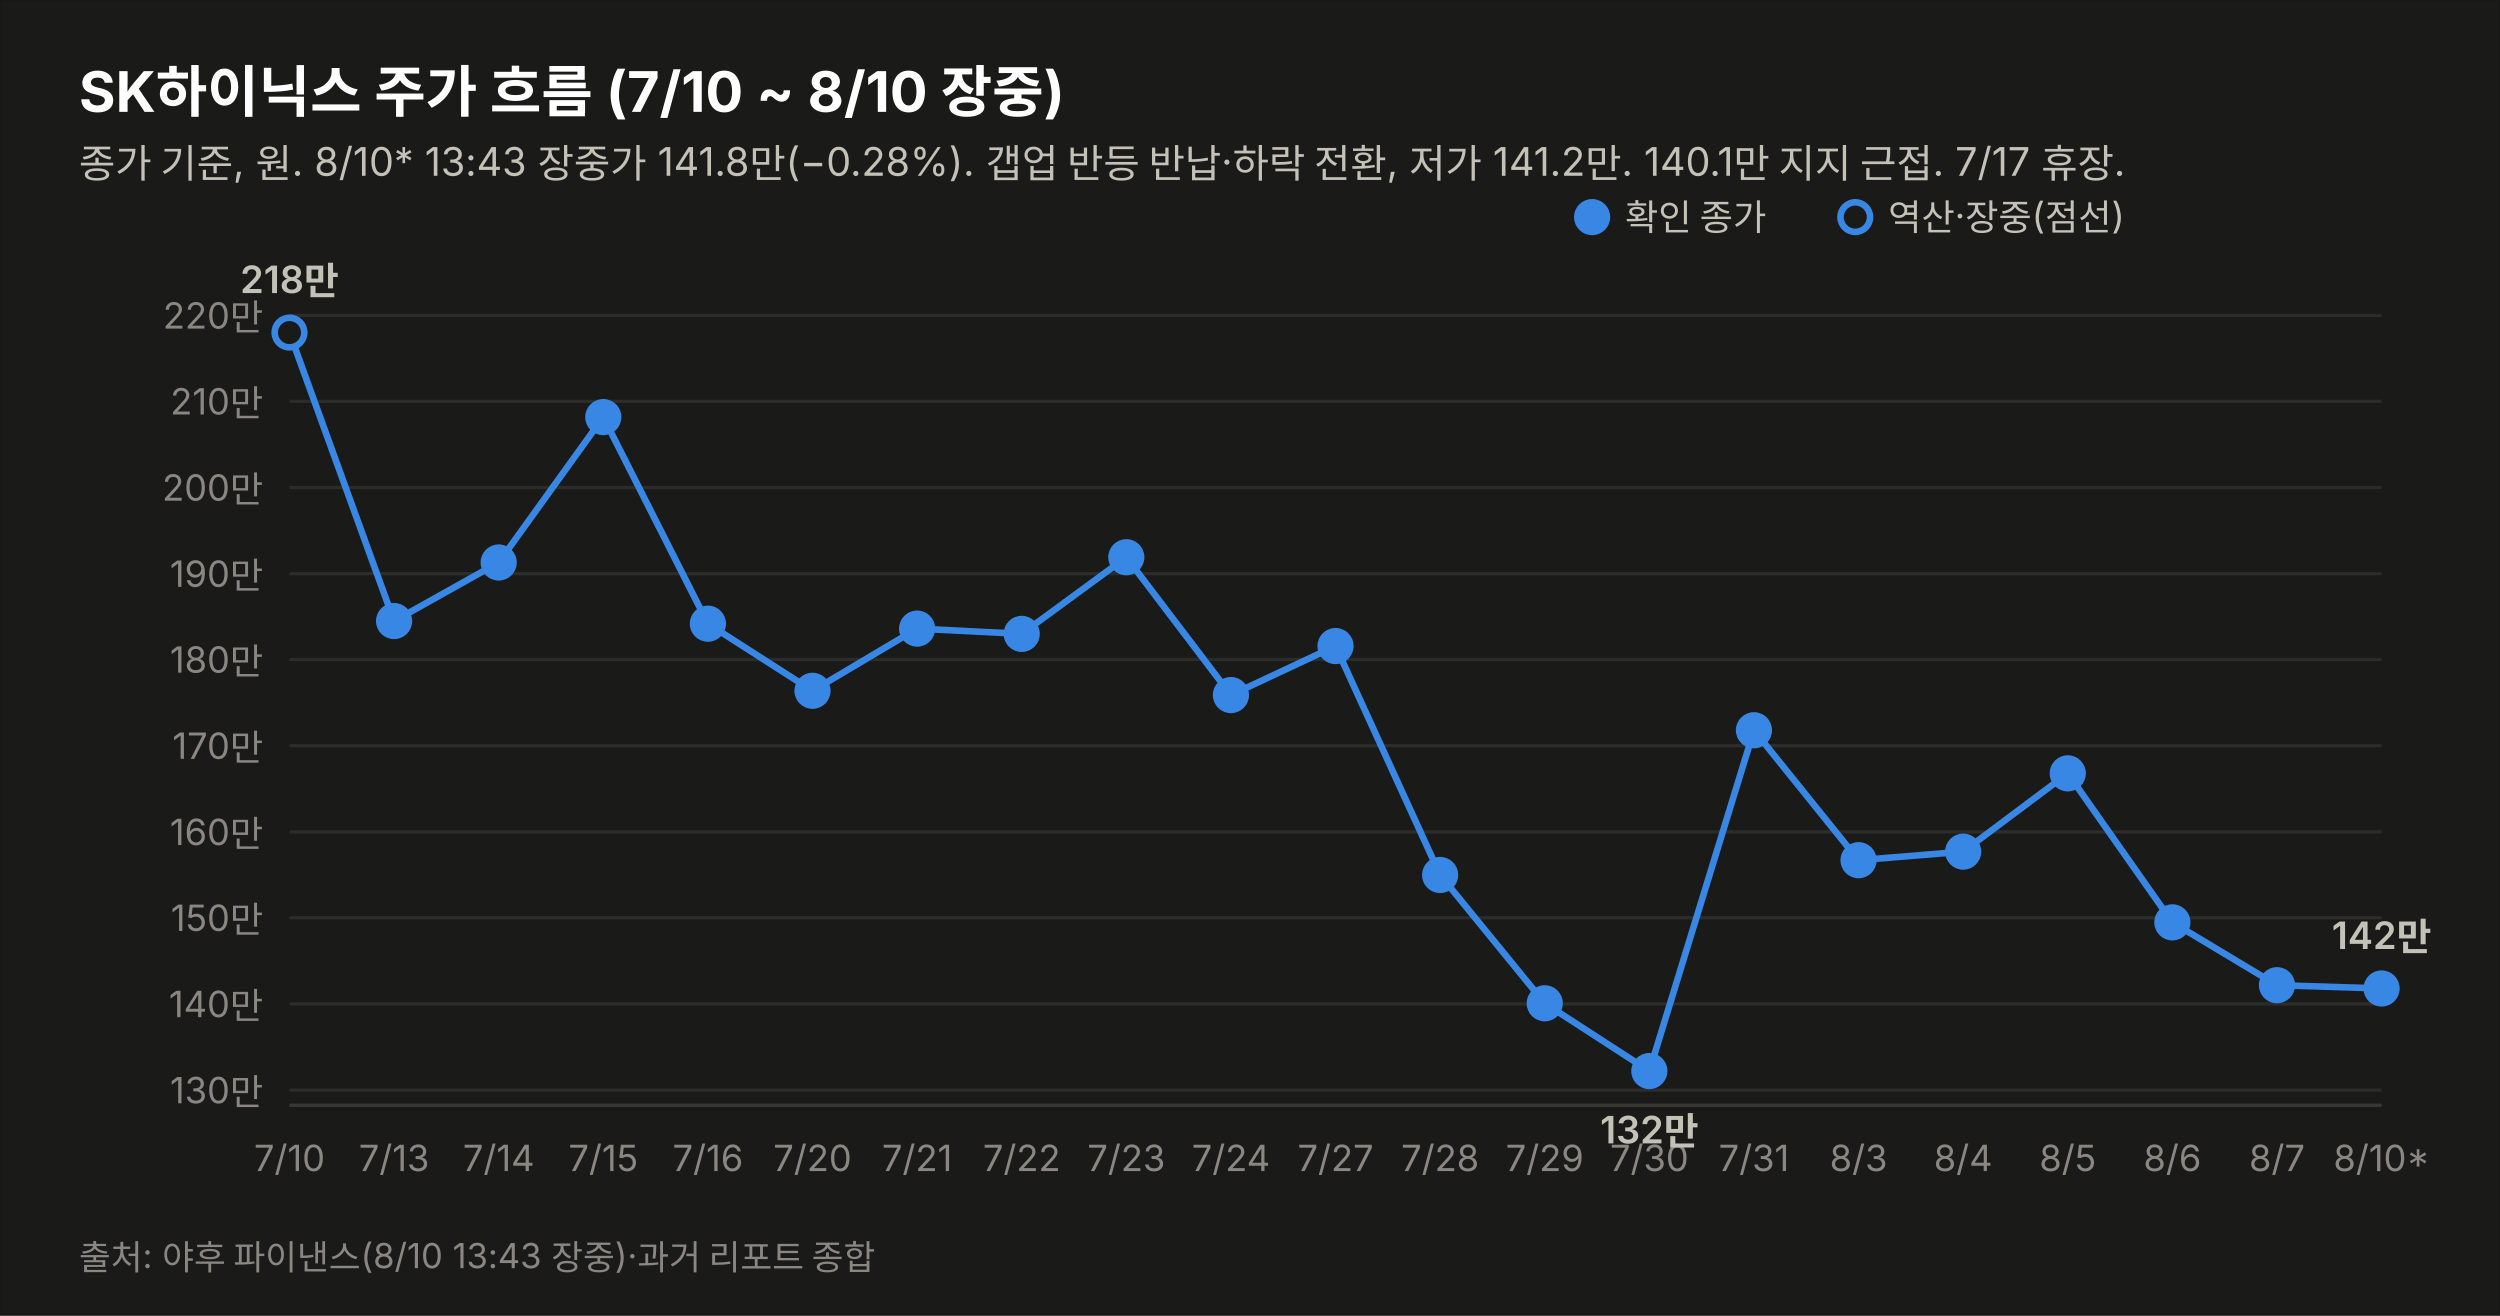
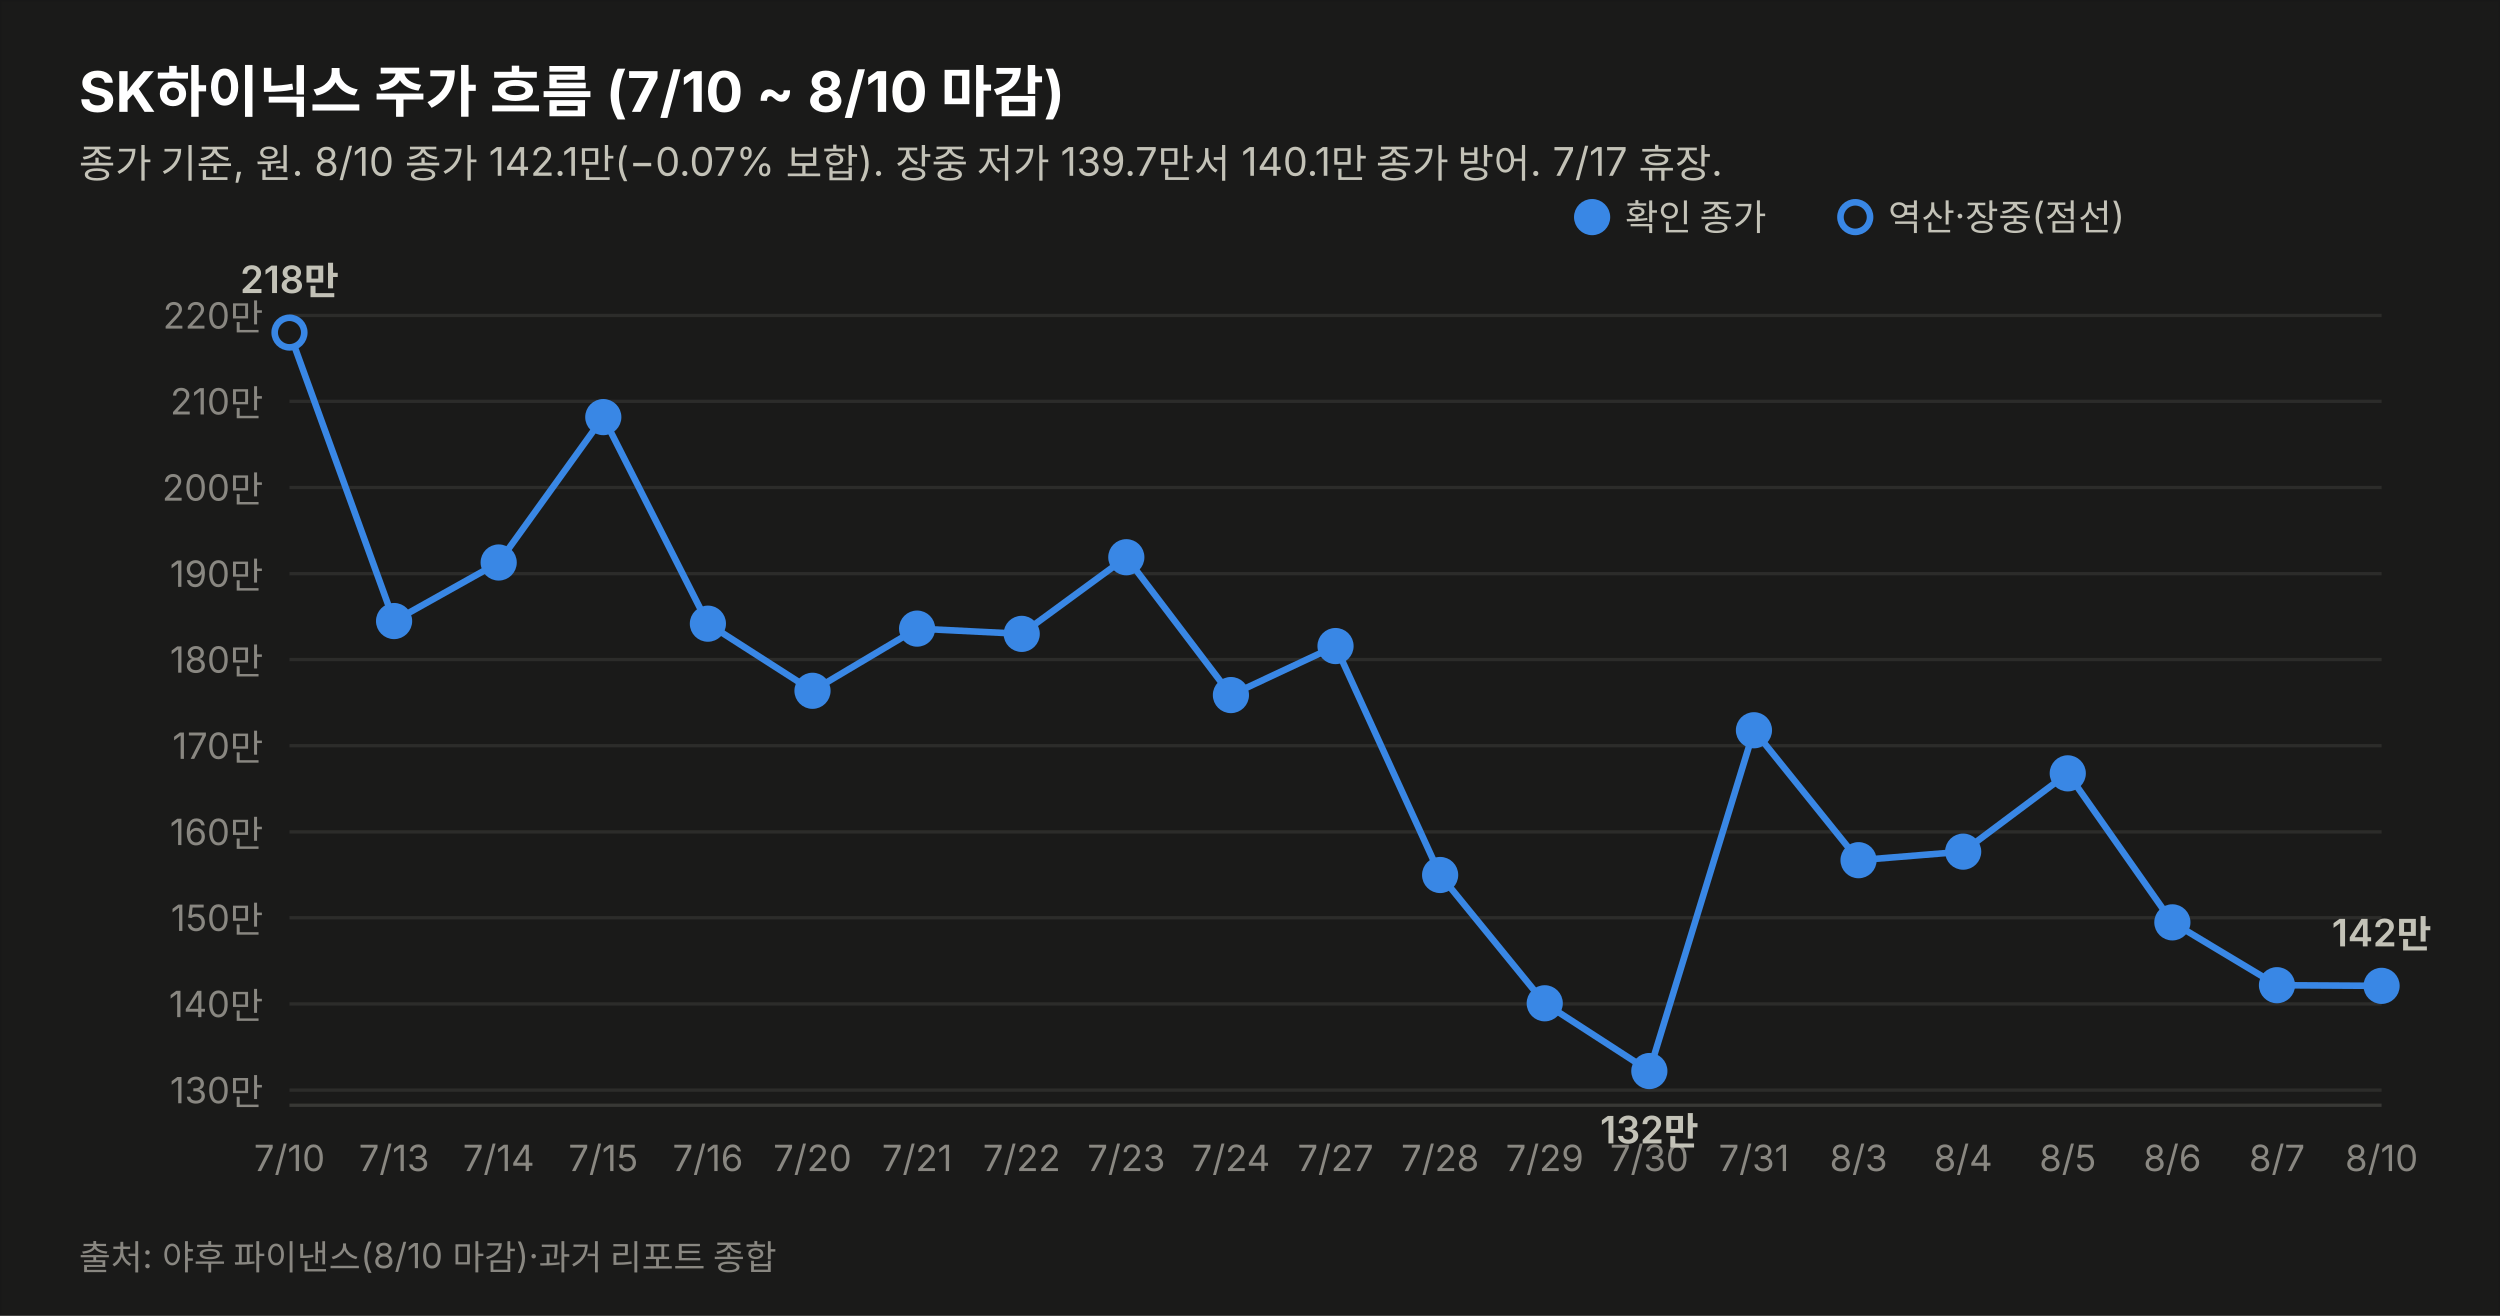
<svg xmlns="http://www.w3.org/2000/svg" width="760" height="400" viewBox="0 0 760 400" font-family="system-ui,-apple-system,&quot;Segoe UI&quot;,&quot;Malgun Gothic&quot;,&quot;Apple SD Gothic Neo&quot;,sans-serif">
  <rect width="760" height="400" fill="#1a1a19" stroke="rgba(11,11,11,0.10)" />
-   <text x="24" y="34" font-size="17" font-weight="700" fill="#ffffff">SK하이닉스 주가 흐름 (7/10 ~ 8/10 장중)</text>
-   <text x="24" y="54" font-size="12" fill="#c3c2b7">종가 기준, 원. 8/10* 13:43 장중가 141.8만(−0.28%). 갭업 반등 반납·하락 전환, 저가 141.2만. 140.1만 지지 근접. 7/17 휴장.</text>
+   <text x="24" y="34" font-size="17" font-weight="700" fill="#ffffff">SK하이닉스 주가 흐름 (7/10 ~ 8/10 마감)</text>
+   <text x="24" y="54" font-size="12" fill="#c3c2b7">종가 기준, 원. 8/10 종가 142.1만(−0.07% 보합). 장중 저가 139.7만서 140.1만 종가 방어. 7/17 휴장.</text>
  <line x1="88" y1="331.4" x2="724" y2="331.4" stroke="#2c2c2a" stroke-width="1" />
  <text x="80" y="335.4" font-size="11" fill="#898781" text-anchor="end" style="font-variant-numeric:tabular-nums">130만</text>
  <line x1="88" y1="305.2" x2="724" y2="305.2" stroke="#2c2c2a" stroke-width="1" />
  <text x="80" y="309.2" font-size="11" fill="#898781" text-anchor="end" style="font-variant-numeric:tabular-nums">140만</text>
  <line x1="88" y1="279.0" x2="724" y2="279.0" stroke="#2c2c2a" stroke-width="1" />
  <text x="80" y="283.0" font-size="11" fill="#898781" text-anchor="end" style="font-variant-numeric:tabular-nums">150만</text>
  <line x1="88" y1="252.9" x2="724" y2="252.9" stroke="#2c2c2a" stroke-width="1" />
  <text x="80" y="256.9" font-size="11" fill="#898781" text-anchor="end" style="font-variant-numeric:tabular-nums">160만</text>
  <line x1="88" y1="226.7" x2="724" y2="226.7" stroke="#2c2c2a" stroke-width="1" />
  <text x="80" y="230.7" font-size="11" fill="#898781" text-anchor="end" style="font-variant-numeric:tabular-nums">170만</text>
  <line x1="88" y1="200.5" x2="724" y2="200.5" stroke="#2c2c2a" stroke-width="1" />
  <text x="80" y="204.5" font-size="11" fill="#898781" text-anchor="end" style="font-variant-numeric:tabular-nums">180만</text>
  <line x1="88" y1="174.4" x2="724" y2="174.4" stroke="#2c2c2a" stroke-width="1" />
  <text x="80" y="178.4" font-size="11" fill="#898781" text-anchor="end" style="font-variant-numeric:tabular-nums">190만</text>
  <line x1="88" y1="148.2" x2="724" y2="148.2" stroke="#2c2c2a" stroke-width="1" />
  <text x="80" y="152.2" font-size="11" fill="#898781" text-anchor="end" style="font-variant-numeric:tabular-nums">200만</text>
  <line x1="88" y1="122.0" x2="724" y2="122.0" stroke="#2c2c2a" stroke-width="1" />
  <text x="80" y="126.0" font-size="11" fill="#898781" text-anchor="end" style="font-variant-numeric:tabular-nums">210만</text>
  <line x1="88" y1="95.9" x2="724" y2="95.9" stroke="#2c2c2a" stroke-width="1" />
  <text x="80" y="99.9" font-size="11" fill="#898781" text-anchor="end" style="font-variant-numeric:tabular-nums">220만</text>
  <line x1="88" y1="336" x2="724" y2="336" stroke="#383835" stroke-width="1" />
-   <path d="M88.0,101.1 L119.8,188.8 L151.6,171.0 L183.4,126.8 L215.2,189.6 L247.0,210.0 L278.8,191.1 L310.6,192.7 L342.4,169.4 L374.2,211.3 L406.0,196.4 L437.8,266.0 L469.6,305.0 L501.4,325.6 L533.2,222.0 L565.0,261.5 L596.8,258.9 L628.6,235.1 L660.4,280.4 L692.2,299.5 L724.0,300.5" fill="none" stroke="#3987e5" stroke-width="2" />
+   <path d="M88.0,101.1 L119.8,188.8 L151.6,171.0 L183.4,126.8 L215.2,189.6 L247.0,210.0 L278.8,191.1 L310.6,192.7 L342.4,169.4 L374.2,211.3 L406.0,196.4 L437.8,266.0 L469.6,305.0 L501.4,325.6 L533.2,222.0 L565.0,261.5 L596.8,258.9 L628.6,235.1 L660.4,280.4 L692.2,299.5 L724.0,299.7" fill="none" stroke="#3987e5" stroke-width="2" />
  <circle cx="88.0" cy="101.1" r="4.5" fill="#1a1a19" stroke="#3987e5" stroke-width="2" />
  <text x="88.0" y="356" font-size="11" fill="#898781" text-anchor="middle">7/10</text>
  <text x="88.0" y="89.1" font-size="11.5" font-weight="600" fill="#c3c2b7" text-anchor="middle" style="font-variant-numeric:tabular-nums">218만</text>
  <circle cx="119.8" cy="188.8" r="4.5" fill="#3987e5" stroke="#3987e5" stroke-width="2" />
  <text x="119.8" y="356" font-size="11" fill="#898781" text-anchor="middle">7/13</text>
  <circle cx="151.6" cy="171.0" r="4.5" fill="#3987e5" stroke="#3987e5" stroke-width="2" />
  <text x="151.6" y="356" font-size="11" fill="#898781" text-anchor="middle">7/14</text>
  <circle cx="183.4" cy="126.8" r="4.5" fill="#3987e5" stroke="#3987e5" stroke-width="2" />
  <text x="183.4" y="356" font-size="11" fill="#898781" text-anchor="middle">7/15</text>
  <circle cx="215.2" cy="189.6" r="4.5" fill="#3987e5" stroke="#3987e5" stroke-width="2" />
  <text x="215.2" y="356" font-size="11" fill="#898781" text-anchor="middle">7/16</text>
  <circle cx="247.0" cy="210.0" r="4.5" fill="#3987e5" stroke="#3987e5" stroke-width="2" />
  <text x="247.0" y="356" font-size="11" fill="#898781" text-anchor="middle">7/20</text>
  <circle cx="278.8" cy="191.1" r="4.5" fill="#3987e5" stroke="#3987e5" stroke-width="2" />
  <text x="278.8" y="356" font-size="11" fill="#898781" text-anchor="middle">7/21</text>
  <circle cx="310.6" cy="192.7" r="4.5" fill="#3987e5" stroke="#3987e5" stroke-width="2" />
  <text x="310.6" y="356" font-size="11" fill="#898781" text-anchor="middle">7/22</text>
  <circle cx="342.4" cy="169.4" r="4.5" fill="#3987e5" stroke="#3987e5" stroke-width="2" />
  <text x="342.4" y="356" font-size="11" fill="#898781" text-anchor="middle">7/23</text>
  <circle cx="374.2" cy="211.3" r="4.5" fill="#3987e5" stroke="#3987e5" stroke-width="2" />
  <text x="374.2" y="356" font-size="11" fill="#898781" text-anchor="middle">7/24</text>
  <circle cx="406.0" cy="196.4" r="4.5" fill="#3987e5" stroke="#3987e5" stroke-width="2" />
  <text x="406.0" y="356" font-size="11" fill="#898781" text-anchor="middle">7/27</text>
  <circle cx="437.8" cy="266.0" r="4.5" fill="#3987e5" stroke="#3987e5" stroke-width="2" />
  <text x="437.8" y="356" font-size="11" fill="#898781" text-anchor="middle">7/28</text>
  <circle cx="469.6" cy="305.0" r="4.5" fill="#3987e5" stroke="#3987e5" stroke-width="2" />
  <text x="469.6" y="356" font-size="11" fill="#898781" text-anchor="middle">7/29</text>
  <circle cx="501.4" cy="325.6" r="4.5" fill="#3987e5" stroke="#3987e5" stroke-width="2" />
  <text x="501.4" y="356" font-size="11" fill="#898781" text-anchor="middle">7/30</text>
  <text x="501.4" y="347.6" font-size="11.5" font-weight="600" fill="#c3c2b7" text-anchor="middle" style="font-variant-numeric:tabular-nums">132만</text>
  <circle cx="533.2" cy="222.0" r="4.5" fill="#3987e5" stroke="#3987e5" stroke-width="2" />
  <text x="533.2" y="356" font-size="11" fill="#898781" text-anchor="middle">7/31</text>
  <circle cx="565.0" cy="261.5" r="4.5" fill="#3987e5" stroke="#3987e5" stroke-width="2" />
  <text x="565.0" y="356" font-size="11" fill="#898781" text-anchor="middle">8/3</text>
  <circle cx="596.8" cy="258.9" r="4.5" fill="#3987e5" stroke="#3987e5" stroke-width="2" />
  <text x="596.8" y="356" font-size="11" fill="#898781" text-anchor="middle">8/4</text>
  <circle cx="628.6" cy="235.1" r="4.5" fill="#3987e5" stroke="#3987e5" stroke-width="2" />
  <text x="628.6" y="356" font-size="11" fill="#898781" text-anchor="middle">8/5</text>
  <circle cx="660.4" cy="280.4" r="4.5" fill="#3987e5" stroke="#3987e5" stroke-width="2" />
  <text x="660.4" y="356" font-size="11" fill="#898781" text-anchor="middle">8/6</text>
  <circle cx="692.2" cy="299.5" r="4.5" fill="#3987e5" stroke="#3987e5" stroke-width="2" />
  <text x="692.2" y="356" font-size="11" fill="#898781" text-anchor="middle">8/7</text>
-   <circle cx="724.0" cy="300.5" r="4.5" fill="#3987e5" stroke="#3987e5" stroke-width="2" />
-   <text x="724.0" y="356" font-size="11" fill="#898781" text-anchor="middle">8/10*</text>
-   <text x="724.0" y="288.5" font-size="11.5" font-weight="600" fill="#c3c2b7" text-anchor="middle" style="font-variant-numeric:tabular-nums">142만</text>
+   <circle cx="724.0" cy="299.7" r="4.5" fill="#3987e5" stroke="#3987e5" stroke-width="2" />
+   <text x="724.0" y="356" font-size="11" fill="#898781" text-anchor="middle">8/10</text>
+   <text x="724.0" y="287.7" font-size="11.5" font-weight="600" fill="#c3c2b7" text-anchor="middle" style="font-variant-numeric:tabular-nums">142만</text>
  <circle cx="484" cy="66" r="4.5" fill="#3987e5" stroke="#3987e5" stroke-width="2" />
  <text x="494" y="70" font-size="11" fill="#c3c2b7">확인 종가</text>
  <circle cx="564" cy="66" r="4.5" fill="#1a1a19" stroke="#3987e5" stroke-width="2" />
  <text x="574" y="70" font-size="11" fill="#c3c2b7">역산·장중(점선)</text>
-   <text x="24" y="386" font-size="10.5" fill="#898781">출처: 야후 파이낸스(8/10 13:43 장중)·과거 리포트 종합</text>
+   <text x="24" y="386" font-size="10.5" fill="#898781">출처: 야후 파이낸스(8/10 마감)·과거 리포트 종합</text>
</svg>
